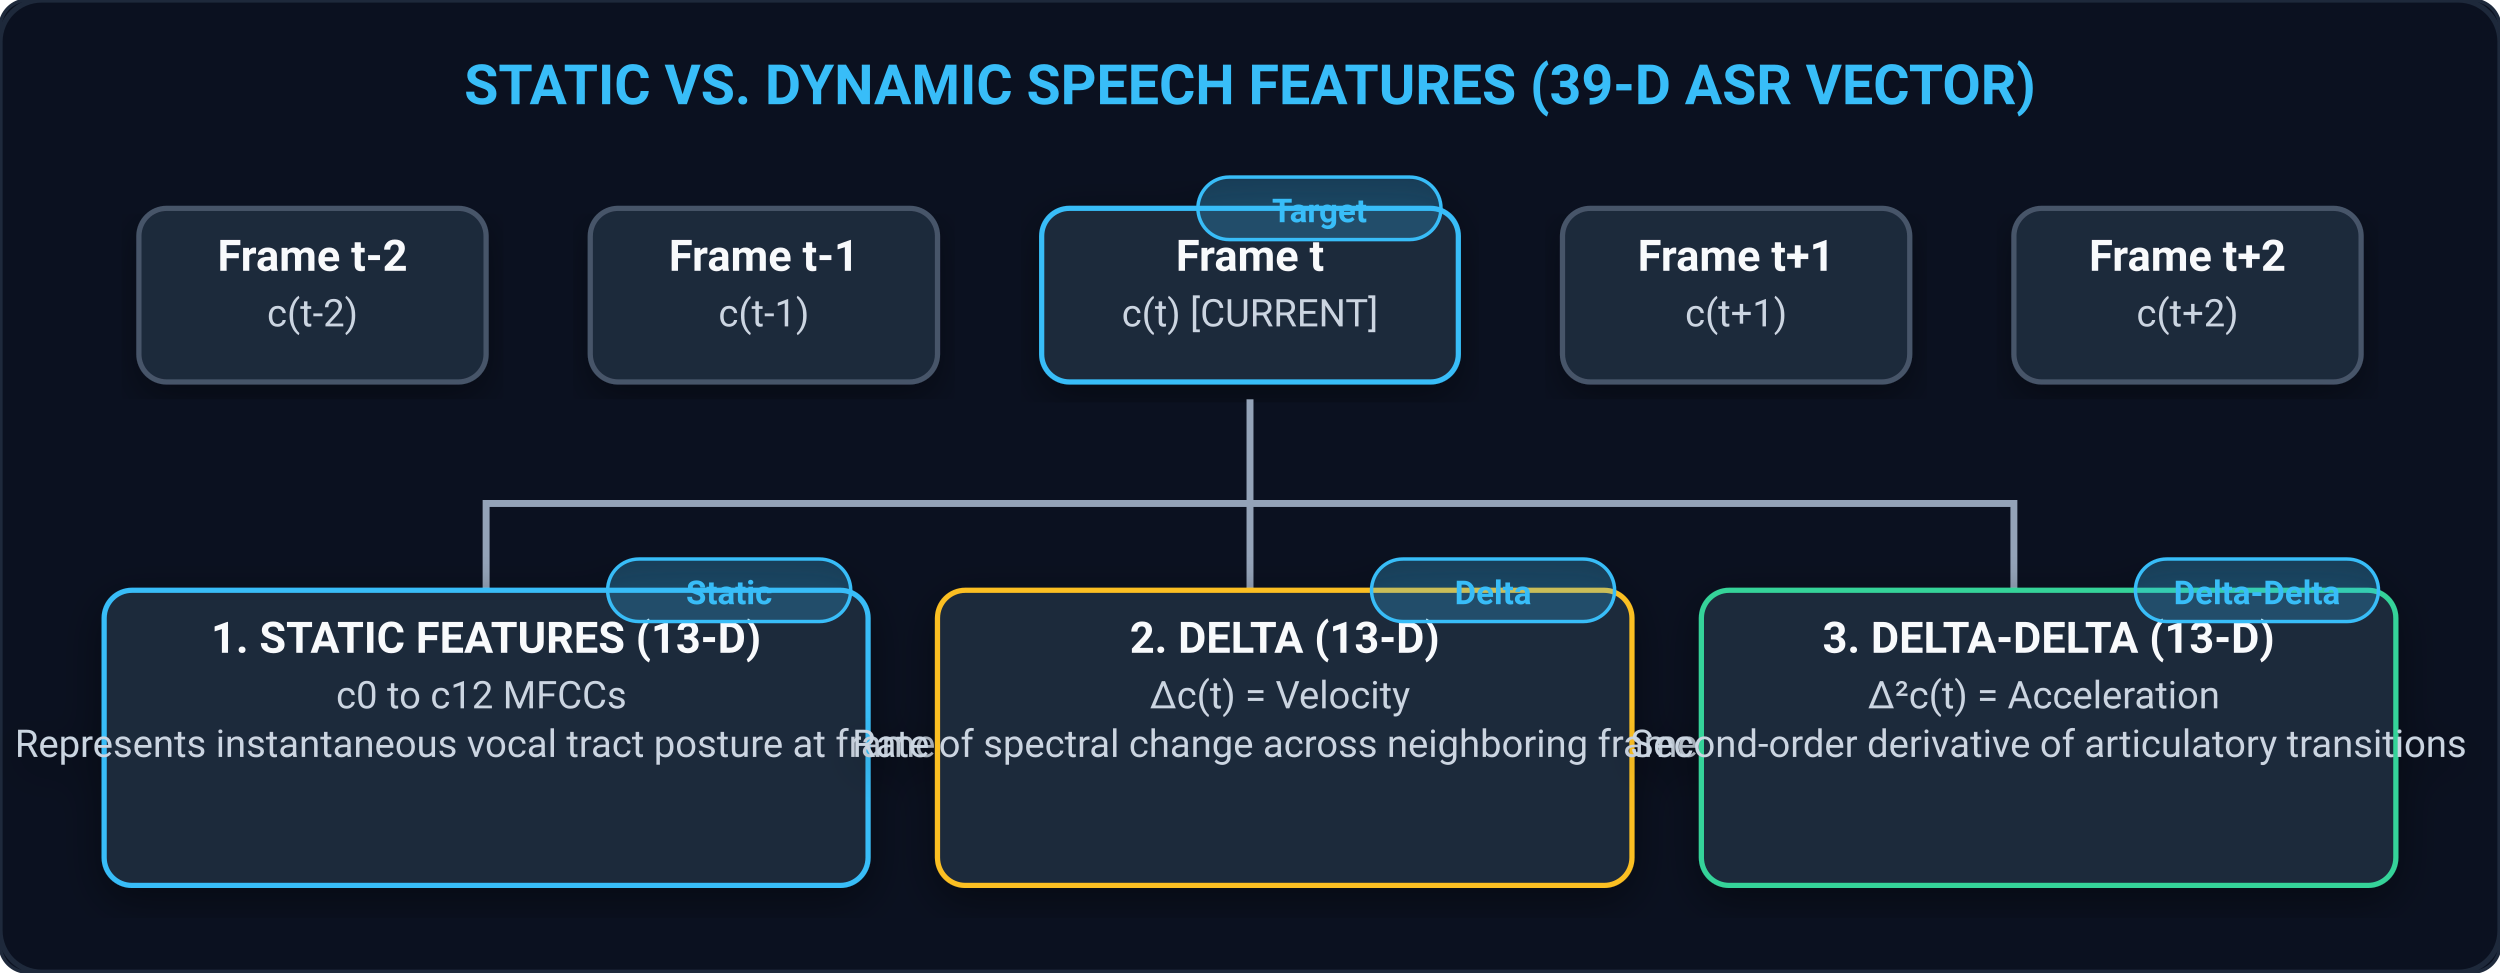
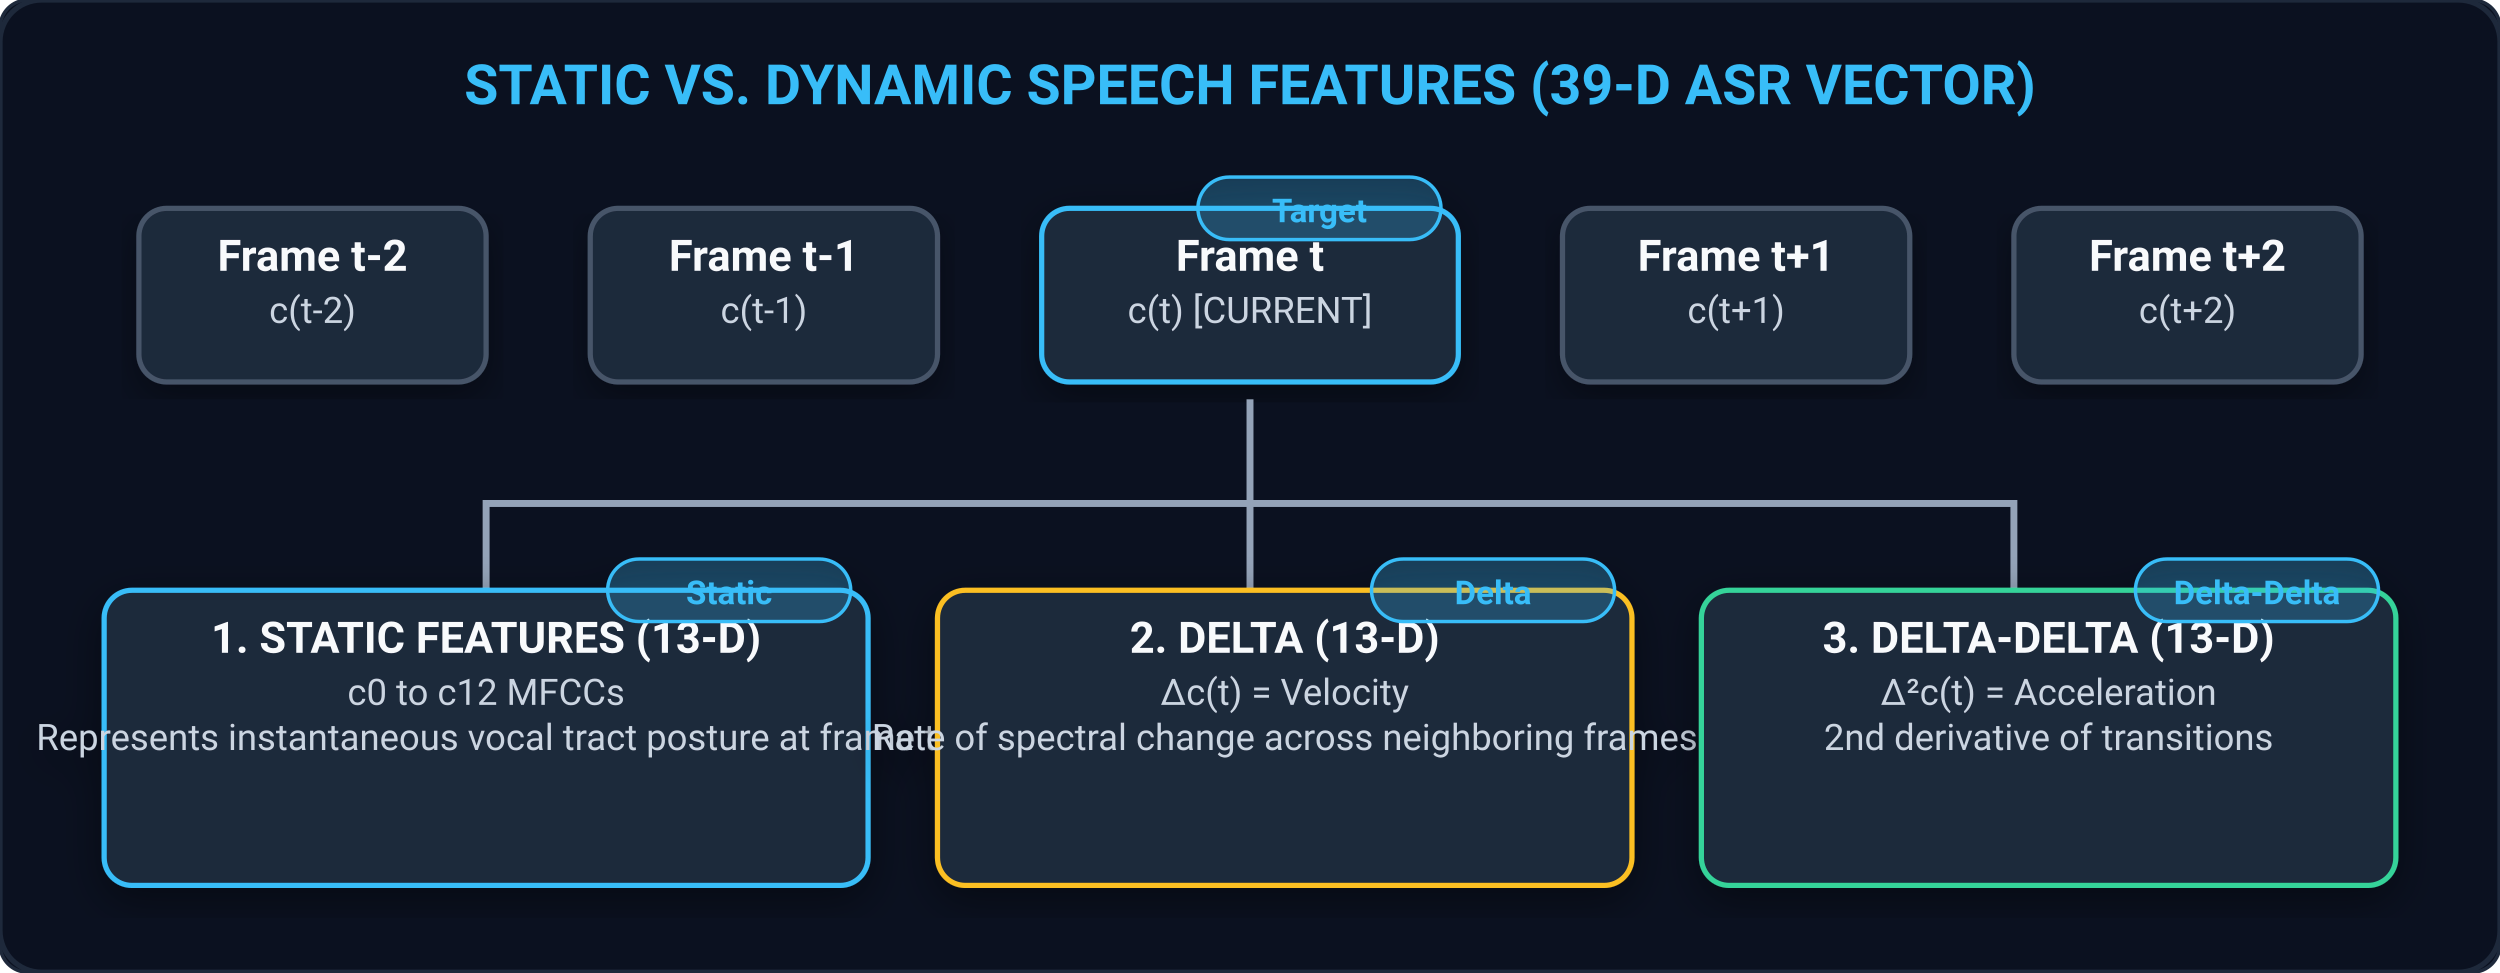
- <svg xmlns="http://www.w3.org/2000/svg" viewBox="0 0 720 280" width="100%" height="auto" class="flowchart-svg" style="max-width: 100%; width: 100%; height: auto; display: block; margin: 0 auto; font-family: -apple-system, BlinkMacSystemFont, 'Segoe UI', Roboto, Helvetica, Arial, sans-serif;">
+ <svg xmlns="http://www.w3.org/2000/svg" viewBox="0 0 720 280" width="100%" height="280" class="flowchart-svg" style="max-width: 720px; width: 100%; height: auto; display: block; margin: 0 auto; font-family: -apple-system, BlinkMacSystemFont, 'Segoe UI', Roboto, Helvetica, Arial, sans-serif;">
  <rect width="100%" height="100%" fill="#0b1120" rx="8" stroke="#1e293b" stroke-width="1" />
  <defs>
    <linearGradient id="gradCard" x1="0%" y1="0%" x2="100%" y2="100%">
      <stop offset="0%" stop-color="#1e293b" />
      <stop offset="100%" stop-color="#0f172a" />
    </linearGradient>
    <linearGradient id="gradCyan" x1="0%" y1="0%" x2="100%" y2="100%">
      <stop offset="0%" stop-color="#38bdf8" />
      <stop offset="100%" stop-color="#0284c7" />
    </linearGradient>
    <linearGradient id="gradEmerald" x1="0%" y1="0%" x2="100%" y2="100%">
      <stop offset="0%" stop-color="#34d399" />
      <stop offset="100%" stop-color="#059669" />
    </linearGradient>
    <linearGradient id="gradAmber" x1="0%" y1="0%" x2="100%" y2="100%">
      <stop offset="0%" stop-color="#fbbf24" />
      <stop offset="100%" stop-color="#d97706" />
    </linearGradient>
    <linearGradient id="gradPurple" x1="0%" y1="0%" x2="100%" y2="100%">
      <stop offset="0%" stop-color="#c084fc" />
      <stop offset="100%" stop-color="#9333ea" />
    </linearGradient>
    <linearGradient id="gradRose" x1="0%" y1="0%" x2="100%" y2="100%">
      <stop offset="0%" stop-color="#fb7185" />
      <stop offset="100%" stop-color="#e11d48" />
    </linearGradient>
    <filter id="shadow" x="-5%" y="-5%" width="110%" height="115%">
      <feDropShadow dx="0" dy="4" stdDeviation="6" flood-color="#000000" flood-opacity="0.4" />
    </filter>
    <marker id="arrCyan" viewBox="0 0 10 10" refX="6" refY="5" markerWidth="6" markerHeight="6" orient="auto-start-reverse">
      <path d="M 0 1 L 10 5 L 0 9 z" fill="#38bdf8" />
    </marker>
    <marker id="arrEmerald" viewBox="0 0 10 10" refX="6" refY="5" markerWidth="6" markerHeight="6" orient="auto-start-reverse">
      <path d="M 0 1 L 10 5 L 0 9 z" fill="#34d399" />
    </marker>
    <marker id="arrAmber" viewBox="0 0 10 10" refX="6" refY="5" markerWidth="6" markerHeight="6" orient="auto-start-reverse">
      <path d="M 0 1 L 10 5 L 0 9 z" fill="#fbbf24" />
    </marker>
  </defs>
  <rect width="720" height="280" rx="12" fill="#0b1120" stroke="#1e293b" stroke-width="1.5" />
  <text x="360" y="30" font-size="16" font-weight="bold" fill="#38bdf8" text-anchor="middle">STATIC VS. DYNAMIC SPEECH FEATURES (39-D ASR VECTOR)</text>
  <g transform="translate(40, 60)">
    <g filter="url(#shadow)">
      <rect x="0" y="0" width="100" height="50" rx="8" fill="#1e293b" stroke="#475569" stroke-width="1.5" />
      <text x="50.0" y="18" font-size="12.5" font-weight="700" fill="#f8fafc" text-anchor="middle">Frame t-2</text>
-       <text font-size="11" fill="#cbd5e1" text-anchor="middle">
-         <tspan x="50.0" y="34">c(t-2)</tspan>
-       </text>
+       <text x="50.0" y="33" font-size="10.5" fill="#cbd5e1" text-anchor="middle">c(t-2)</text>
    </g>
    <g filter="url(#shadow)">
      <rect x="130" y="0" width="100" height="50" rx="8" fill="#1e293b" stroke="#475569" stroke-width="1.5" />
      <text x="180.0" y="18" font-size="12.5" font-weight="700" fill="#f8fafc" text-anchor="middle">Frame t-1</text>
-       <text font-size="11" fill="#cbd5e1" text-anchor="middle">
-         <tspan x="180.0" y="34">c(t-1)</tspan>
-       </text>
+       <text x="180.0" y="33" font-size="10.5" fill="#cbd5e1" text-anchor="middle">c(t-1)</text>
    </g>
    <g filter="url(#shadow)">
      <rect x="260" y="0" width="120" height="50" rx="8" fill="#1e293b" stroke="#38bdf8" stroke-width="1.5" />
      <text x="320.0" y="18" font-size="12.5" font-weight="700" fill="#f8fafc" text-anchor="middle">Frame t</text>
-       <text font-size="11" fill="#cbd5e1" text-anchor="middle">
-         <tspan x="320.0" y="34">c(t) [CURRENT]</tspan>
-       </text>
+       <text x="320.0" y="33" font-size="10.5" fill="#cbd5e1" text-anchor="middle">c(t) [CURRENT]</text>
      <rect x="305" y="-9" width="70" height="18" rx="9" fill="#38bdf8" fill-opacity="0.25" stroke="#38bdf8" stroke-width="1" />
      <text x="340" y="4" font-size="9.5" font-weight="700" fill="#38bdf8" text-anchor="middle">Target</text>
    </g>
    <g filter="url(#shadow)">
      <rect x="410" y="0" width="100" height="50" rx="8" fill="#1e293b" stroke="#475569" stroke-width="1.5" />
      <text x="460.0" y="18" font-size="12.5" font-weight="700" fill="#f8fafc" text-anchor="middle">Frame t+1</text>
-       <text font-size="11" fill="#cbd5e1" text-anchor="middle">
-         <tspan x="460.0" y="34">c(t+1)</tspan>
-       </text>
+       <text x="460.0" y="33" font-size="10.5" fill="#cbd5e1" text-anchor="middle">c(t+1)</text>
    </g>
    <g filter="url(#shadow)">
      <rect x="540" y="0" width="100" height="50" rx="8" fill="#1e293b" stroke="#475569" stroke-width="1.5" />
      <text x="590.0" y="18" font-size="12.5" font-weight="700" fill="#f8fafc" text-anchor="middle">Frame t+2</text>
-       <text font-size="11" fill="#cbd5e1" text-anchor="middle">
-         <tspan x="590.0" y="34">c(t+2)</tspan>
-       </text>
+       <text x="590.0" y="33" font-size="10.5" fill="#cbd5e1" text-anchor="middle">c(t+2)</text>
    </g>
  </g>
  <path d="M 360 115 L 360 145 M 360 145 L 140 145 L 140 170 M 360 145 L 360 170 M 360 145 L 580 145 L 580 170" fill="none" stroke="#94a3b8" stroke-width="2" />
  <g filter="url(#shadow)">
    <rect x="30" y="170" width="220" height="85" rx="8" fill="#1e293b" stroke="#38bdf8" stroke-width="1.5" />
    <text x="140.0" y="188" font-size="12.5" font-weight="700" fill="#f8fafc" text-anchor="middle">1. STATIC FEATURES (13-D)</text>
-     <text font-size="11" fill="#cbd5e1" text-anchor="middle">
-       <tspan x="140.0" y="204">c0 to c12 MFCCs</tspan>
-       <tspan x="140.0" y="218">Represents instantaneous vocal tract posture at frame t</tspan>
-     </text>
+     <text x="140.0" y="203" font-size="10.5" fill="#cbd5e1" text-anchor="middle">c0 to c12 MFCCs</text>
+     <text x="140.0" y="216" font-size="10.5" fill="#cbd5e1" text-anchor="middle">Represents instantaneous vocal tract posture at frame t</text>
    <rect x="175" y="161" width="70" height="18" rx="9" fill="#38bdf8" fill-opacity="0.25" stroke="#38bdf8" stroke-width="1" />
    <text x="210" y="174" font-size="9.5" font-weight="700" fill="#38bdf8" text-anchor="middle">Static</text>
  </g>
  <g filter="url(#shadow)">
    <rect x="270" y="170" width="200" height="85" rx="8" fill="#1e293b" stroke="#fbbf24" stroke-width="1.5" />
    <text x="370.0" y="188" font-size="12.5" font-weight="700" fill="#f8fafc" text-anchor="middle">2. DELTA (13-D)</text>
-     <text font-size="11" fill="#cbd5e1" text-anchor="middle">
-       <tspan x="370.0" y="204">Δc(t) = Velocity</tspan>
-       <tspan x="370.0" y="218">Rate of spectral change across neighboring frames</tspan>
-     </text>
+     <text x="370.0" y="203" font-size="10.5" fill="#cbd5e1" text-anchor="middle">Δc(t) = Velocity</text>
+     <text x="370.0" y="216" font-size="10.5" fill="#cbd5e1" text-anchor="middle">Rate of spectral change across neighboring frames</text>
    <rect x="395" y="161" width="70" height="18" rx="9" fill="#38bdf8" fill-opacity="0.25" stroke="#38bdf8" stroke-width="1" />
    <text x="430" y="174" font-size="9.5" font-weight="700" fill="#38bdf8" text-anchor="middle">Delta</text>
  </g>
  <g filter="url(#shadow)">
    <rect x="490" y="170" width="200" height="85" rx="8" fill="#1e293b" stroke="#34d399" stroke-width="1.5" />
    <text x="590.0" y="188" font-size="12.5" font-weight="700" fill="#f8fafc" text-anchor="middle">3. DELTA-DELTA (13-D)</text>
-     <text font-size="11" fill="#cbd5e1" text-anchor="middle">
-       <tspan x="590.0" y="204">Δ²c(t) = Acceleration</tspan>
-       <tspan x="590.0" y="218">Second-order derivative of articulatory transitions</tspan>
-     </text>
+     <text x="590.0" y="203" font-size="10.5" fill="#cbd5e1" text-anchor="middle">Δ²c(t) = Acceleration</text>
+     <text x="590.0" y="216" font-size="10.5" fill="#cbd5e1" text-anchor="middle">2nd derivative of transitions</text>
    <rect x="615" y="161" width="70" height="18" rx="9" fill="#38bdf8" fill-opacity="0.25" stroke="#38bdf8" stroke-width="1" />
    <text x="650" y="174" font-size="9.5" font-weight="700" fill="#38bdf8" text-anchor="middle">Delta-Delta</text>
  </g>
</svg>
